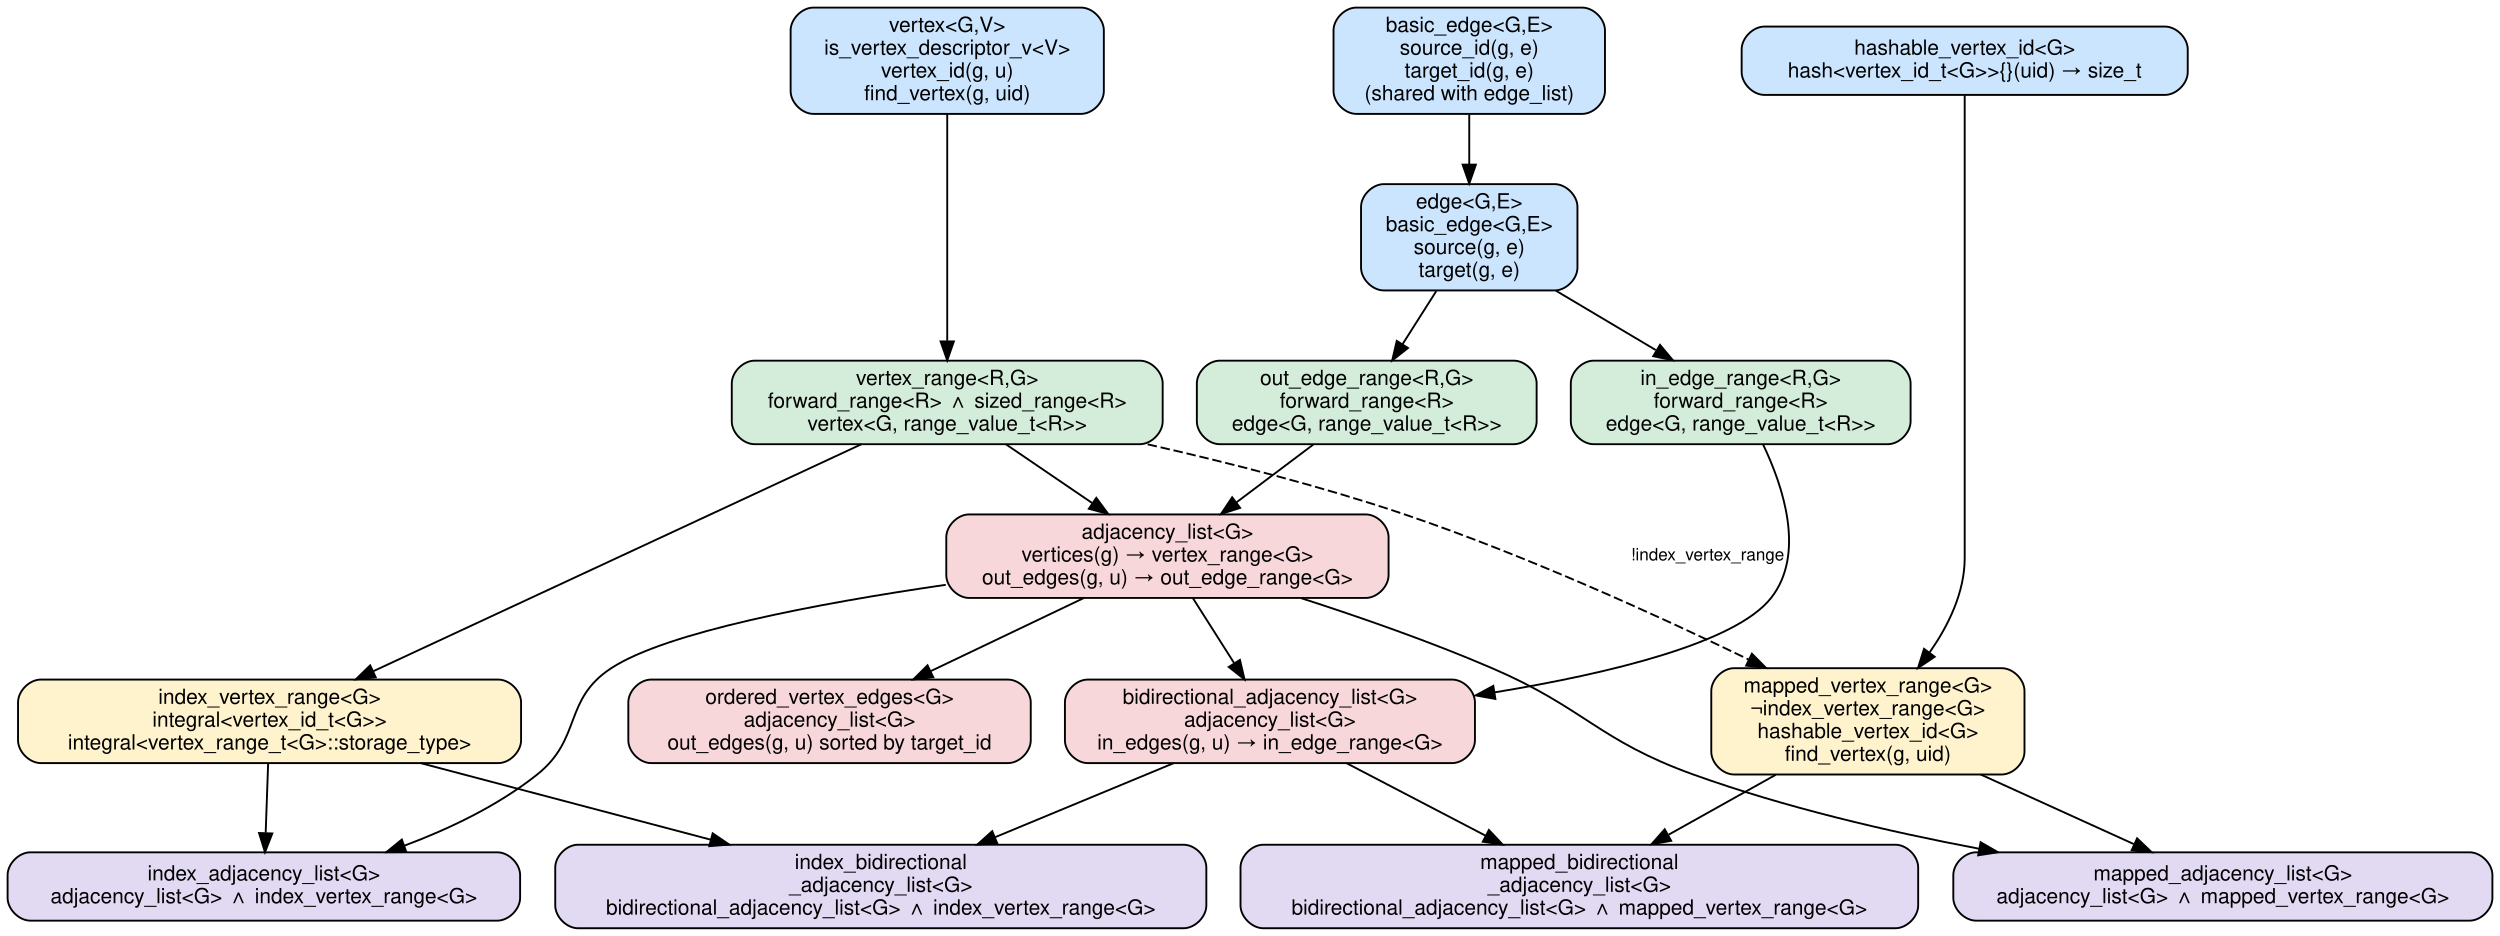
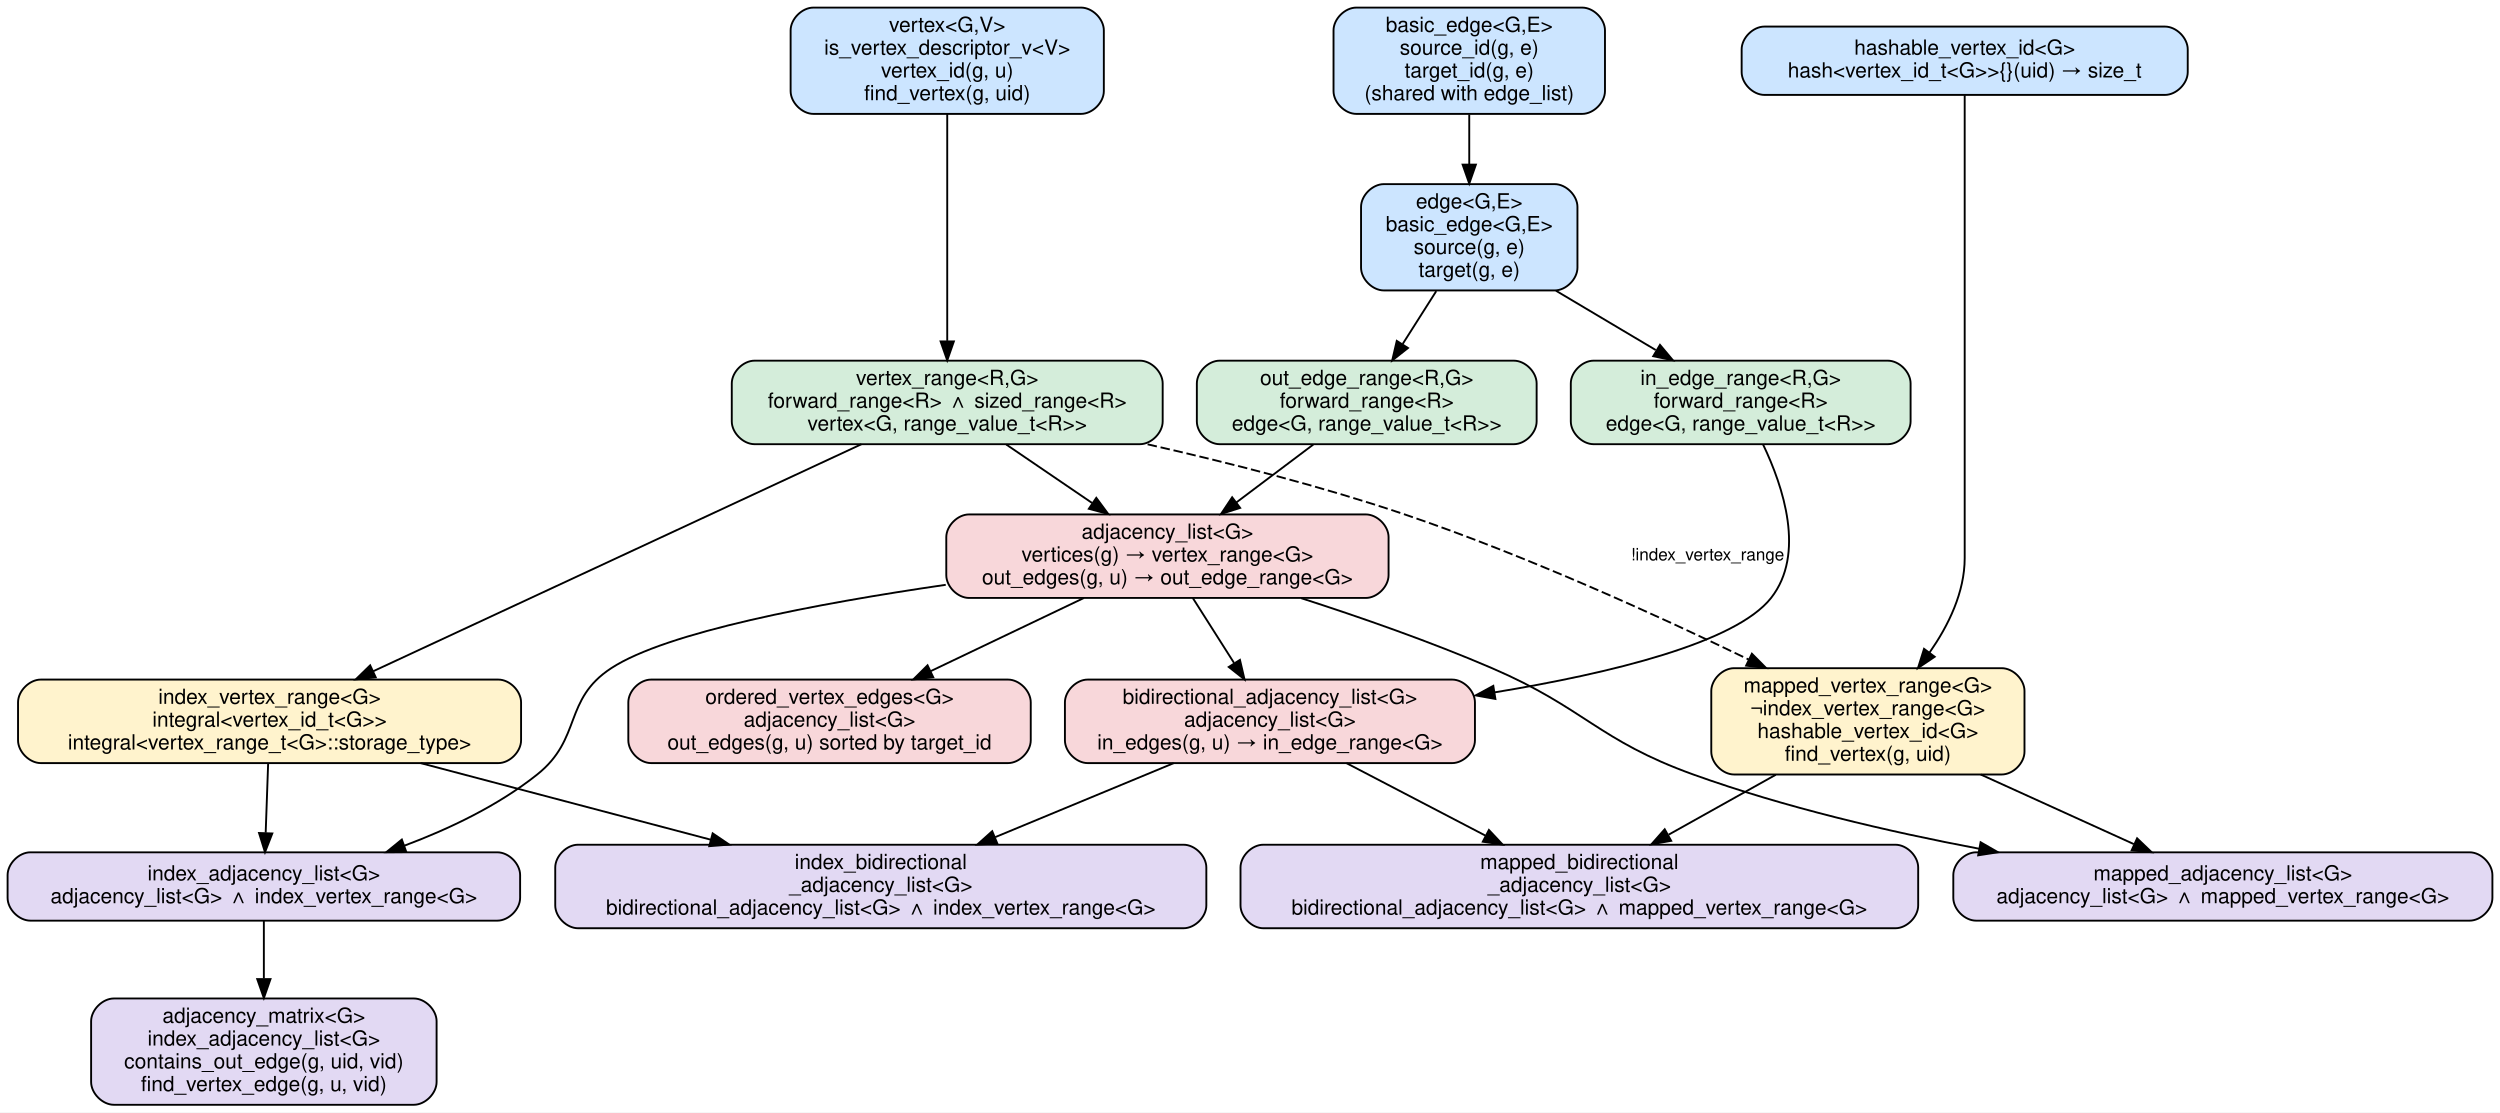
- <svg xmlns="http://www.w3.org/2000/svg" width="1317pt" height="493pt" viewBox="0.00 0.00 1317.00 493.00">
-   <g id="graph0" class="graph" transform="scale(1 1) rotate(0) translate(4 489)">
-     <polygon fill="white" stroke="transparent" points="-4,4 -4,-489 1313,-489 1313,4 -4,4" />
+ <svg xmlns="http://www.w3.org/2000/svg" width="1317pt" height="586pt" viewBox="0.00 0.00 1317.00 586.00">
+   <g id="graph0" class="graph" transform="scale(1 1) rotate(0) translate(4 582)">
+     <polygon fill="white" stroke="transparent" points="-4,4 -4,-582 1313,-582 1313,4 -4,4" />
    <g id="node1" class="node">
-       <path fill="#cce5ff" stroke="black" d="M829.5,-485C829.5,-485 710.5,-485 710.5,-485 704.5,-485 698.5,-479 698.5,-473 698.5,-473 698.5,-441 698.5,-441 698.5,-435 704.5,-429 710.5,-429 710.5,-429 829.5,-429 829.5,-429 835.5,-429 841.5,-435 841.5,-441 841.5,-441 841.5,-473 841.5,-473 841.5,-479 835.5,-485 829.5,-485" />
-       <text text-anchor="middle" x="770" y="-472.2" font-family="Helvetica,sans-Serif" font-size="11.00">basic_edge&lt;G,E&gt;</text>
-       <text text-anchor="middle" x="770" y="-460.2" font-family="Helvetica,sans-Serif" font-size="11.00">source_id(g, e)</text>
-       <text text-anchor="middle" x="770" y="-448.2" font-family="Helvetica,sans-Serif" font-size="11.00">target_id(g, e)</text>
-       <text text-anchor="middle" x="770" y="-436.2" font-family="Helvetica,sans-Serif" font-size="11.00">(shared with edge_list)</text>
+       <path fill="#cce5ff" stroke="black" d="M829.5,-578C829.5,-578 710.5,-578 710.5,-578 704.5,-578 698.5,-572 698.5,-566 698.5,-566 698.5,-534 698.5,-534 698.5,-528 704.5,-522 710.5,-522 710.5,-522 829.5,-522 829.5,-522 835.5,-522 841.5,-528 841.5,-534 841.5,-534 841.5,-566 841.5,-566 841.5,-572 835.5,-578 829.5,-578" />
+       <text text-anchor="middle" x="770" y="-565.2" font-family="Helvetica,sans-Serif" font-size="11.00">basic_edge&lt;G,E&gt;</text>
+       <text text-anchor="middle" x="770" y="-553.2" font-family="Helvetica,sans-Serif" font-size="11.00">source_id(g, e)</text>
+       <text text-anchor="middle" x="770" y="-541.2" font-family="Helvetica,sans-Serif" font-size="11.00">target_id(g, e)</text>
+       <text text-anchor="middle" x="770" y="-529.2" font-family="Helvetica,sans-Serif" font-size="11.00">(shared with edge_list)</text>
    </g>
    <g id="node2" class="node">
-       <path fill="#cce5ff" stroke="black" d="M815,-392C815,-392 725,-392 725,-392 719,-392 713,-386 713,-380 713,-380 713,-348 713,-348 713,-342 719,-336 725,-336 725,-336 815,-336 815,-336 821,-336 827,-342 827,-348 827,-348 827,-380 827,-380 827,-386 821,-392 815,-392" />
-       <text text-anchor="middle" x="770" y="-379.2" font-family="Helvetica,sans-Serif" font-size="11.00">edge&lt;G,E&gt;</text>
-       <text text-anchor="middle" x="770" y="-367.2" font-family="Helvetica,sans-Serif" font-size="11.00">basic_edge&lt;G,E&gt;</text>
-       <text text-anchor="middle" x="770" y="-355.2" font-family="Helvetica,sans-Serif" font-size="11.00">source(g, e)</text>
-       <text text-anchor="middle" x="770" y="-343.2" font-family="Helvetica,sans-Serif" font-size="11.00">target(g, e)</text>
+       <path fill="#cce5ff" stroke="black" d="M815,-485C815,-485 725,-485 725,-485 719,-485 713,-479 713,-473 713,-473 713,-441 713,-441 713,-435 719,-429 725,-429 725,-429 815,-429 815,-429 821,-429 827,-435 827,-441 827,-441 827,-473 827,-473 827,-479 821,-485 815,-485" />
+       <text text-anchor="middle" x="770" y="-472.2" font-family="Helvetica,sans-Serif" font-size="11.00">edge&lt;G,E&gt;</text>
+       <text text-anchor="middle" x="770" y="-460.2" font-family="Helvetica,sans-Serif" font-size="11.00">basic_edge&lt;G,E&gt;</text>
+       <text text-anchor="middle" x="770" y="-448.2" font-family="Helvetica,sans-Serif" font-size="11.00">source(g, e)</text>
+       <text text-anchor="middle" x="770" y="-436.2" font-family="Helvetica,sans-Serif" font-size="11.00">target(g, e)</text>
    </g>
    <g id="edge1" class="edge">
-       <path fill="none" stroke="black" d="M770,-428.7C770,-420.42 770,-411.18 770,-402.36" />
-       <polygon fill="black" stroke="black" points="773.5,-402.28 770,-392.28 766.5,-402.28 773.5,-402.28" />
+       <path fill="none" stroke="black" d="M770,-521.7C770,-513.42 770,-504.18 770,-495.36" />
+       <polygon fill="black" stroke="black" points="773.5,-495.28 770,-485.28 766.5,-495.28 773.5,-495.28" />
    </g>
    <g id="node5" class="node">
-       <path fill="#d4edda" stroke="black" d="M793.5,-299C793.5,-299 638.5,-299 638.5,-299 632.5,-299 626.5,-293 626.5,-287 626.5,-287 626.5,-267 626.5,-267 626.5,-261 632.5,-255 638.5,-255 638.5,-255 793.5,-255 793.5,-255 799.5,-255 805.5,-261 805.5,-267 805.5,-267 805.5,-287 805.5,-287 805.5,-293 799.5,-299 793.5,-299" />
-       <text text-anchor="middle" x="716" y="-286.2" font-family="Helvetica,sans-Serif" font-size="11.00">out_edge_range&lt;R,G&gt;</text>
-       <text text-anchor="middle" x="716" y="-274.2" font-family="Helvetica,sans-Serif" font-size="11.00">forward_range&lt;R&gt;</text>
-       <text text-anchor="middle" x="716" y="-262.2" font-family="Helvetica,sans-Serif" font-size="11.00">edge&lt;G, range_value_t&lt;R&gt;&gt;</text>
+       <path fill="#d4edda" stroke="black" d="M793.5,-392C793.5,-392 638.5,-392 638.5,-392 632.5,-392 626.5,-386 626.5,-380 626.5,-380 626.5,-360 626.5,-360 626.5,-354 632.5,-348 638.5,-348 638.5,-348 793.5,-348 793.5,-348 799.5,-348 805.5,-354 805.5,-360 805.5,-360 805.5,-380 805.5,-380 805.5,-386 799.5,-392 793.5,-392" />
+       <text text-anchor="middle" x="716" y="-379.2" font-family="Helvetica,sans-Serif" font-size="11.00">out_edge_range&lt;R,G&gt;</text>
+       <text text-anchor="middle" x="716" y="-367.2" font-family="Helvetica,sans-Serif" font-size="11.00">forward_range&lt;R&gt;</text>
+       <text text-anchor="middle" x="716" y="-355.2" font-family="Helvetica,sans-Serif" font-size="11.00">edge&lt;G, range_value_t&lt;R&gt;&gt;</text>
    </g>
    <g id="edge2" class="edge">
-       <path fill="none" stroke="black" d="M752.62,-335.64C746.97,-326.76 740.69,-316.86 734.94,-307.81" />
-       <polygon fill="black" stroke="black" points="737.73,-305.67 729.41,-299.11 731.82,-309.43 737.73,-305.67" />
+       <path fill="none" stroke="black" d="M752.62,-428.64C746.97,-419.76 740.69,-409.86 734.94,-400.81" />
+       <polygon fill="black" stroke="black" points="737.73,-398.67 729.41,-392.11 731.82,-402.43 737.73,-398.67" />
    </g>
    <g id="node6" class="node">
-       <path fill="#d4edda" stroke="black" d="M990.5,-299C990.5,-299 835.5,-299 835.5,-299 829.5,-299 823.5,-293 823.5,-287 823.5,-287 823.5,-267 823.5,-267 823.5,-261 829.5,-255 835.5,-255 835.5,-255 990.5,-255 990.5,-255 996.5,-255 1002.5,-261 1002.5,-267 1002.5,-267 1002.5,-287 1002.5,-287 1002.5,-293 996.5,-299 990.5,-299" />
-       <text text-anchor="middle" x="913" y="-286.2" font-family="Helvetica,sans-Serif" font-size="11.00">in_edge_range&lt;R,G&gt;</text>
-       <text text-anchor="middle" x="913" y="-274.2" font-family="Helvetica,sans-Serif" font-size="11.00">forward_range&lt;R&gt;</text>
-       <text text-anchor="middle" x="913" y="-262.2" font-family="Helvetica,sans-Serif" font-size="11.00">edge&lt;G, range_value_t&lt;R&gt;&gt;</text>
+       <path fill="#d4edda" stroke="black" d="M990.5,-392C990.5,-392 835.5,-392 835.5,-392 829.5,-392 823.5,-386 823.5,-380 823.5,-380 823.5,-360 823.5,-360 823.5,-354 829.5,-348 835.5,-348 835.5,-348 990.5,-348 990.5,-348 996.5,-348 1002.5,-354 1002.5,-360 1002.5,-360 1002.5,-380 1002.5,-380 1002.5,-386 996.5,-392 990.5,-392" />
+       <text text-anchor="middle" x="913" y="-379.2" font-family="Helvetica,sans-Serif" font-size="11.00">in_edge_range&lt;R,G&gt;</text>
+       <text text-anchor="middle" x="913" y="-367.2" font-family="Helvetica,sans-Serif" font-size="11.00">forward_range&lt;R&gt;</text>
+       <text text-anchor="middle" x="913" y="-355.2" font-family="Helvetica,sans-Serif" font-size="11.00">edge&lt;G, range_value_t&lt;R&gt;&gt;</text>
    </g>
    <g id="edge3" class="edge">
-       <path fill="none" stroke="black" d="M815.64,-335.87C832.47,-325.87 851.5,-314.55 868.25,-304.6" />
-       <polygon fill="black" stroke="black" points="870.48,-307.34 877.29,-299.22 866.91,-301.33 870.48,-307.34" />
+       <path fill="none" stroke="black" d="M815.64,-428.87C832.47,-418.87 851.5,-407.55 868.25,-397.6" />
+       <polygon fill="black" stroke="black" points="870.48,-400.34 877.29,-392.22 866.91,-394.33 870.48,-400.34" />
    </g>
    <g id="node3" class="node">
-       <path fill="#cce5ff" stroke="black" d="M565.5,-485C565.5,-485 424.5,-485 424.5,-485 418.5,-485 412.5,-479 412.5,-473 412.5,-473 412.5,-441 412.5,-441 412.5,-435 418.5,-429 424.5,-429 424.5,-429 565.5,-429 565.5,-429 571.5,-429 577.5,-435 577.5,-441 577.5,-441 577.5,-473 577.5,-473 577.5,-479 571.5,-485 565.5,-485" />
-       <text text-anchor="middle" x="495" y="-472.2" font-family="Helvetica,sans-Serif" font-size="11.00">vertex&lt;G,V&gt;</text>
-       <text text-anchor="middle" x="495" y="-460.2" font-family="Helvetica,sans-Serif" font-size="11.00">is_vertex_descriptor_v&lt;V&gt;</text>
-       <text text-anchor="middle" x="495" y="-448.2" font-family="Helvetica,sans-Serif" font-size="11.00">vertex_id(g, u)</text>
-       <text text-anchor="middle" x="495" y="-436.2" font-family="Helvetica,sans-Serif" font-size="11.00">find_vertex(g, uid)</text>
+       <path fill="#cce5ff" stroke="black" d="M565.5,-578C565.5,-578 424.5,-578 424.5,-578 418.5,-578 412.5,-572 412.5,-566 412.5,-566 412.5,-534 412.5,-534 412.5,-528 418.5,-522 424.5,-522 424.5,-522 565.5,-522 565.5,-522 571.5,-522 577.5,-528 577.5,-534 577.5,-534 577.5,-566 577.5,-566 577.5,-572 571.5,-578 565.5,-578" />
+       <text text-anchor="middle" x="495" y="-565.2" font-family="Helvetica,sans-Serif" font-size="11.00">vertex&lt;G,V&gt;</text>
+       <text text-anchor="middle" x="495" y="-553.2" font-family="Helvetica,sans-Serif" font-size="11.00">is_vertex_descriptor_v&lt;V&gt;</text>
+       <text text-anchor="middle" x="495" y="-541.2" font-family="Helvetica,sans-Serif" font-size="11.00">vertex_id(g, u)</text>
+       <text text-anchor="middle" x="495" y="-529.2" font-family="Helvetica,sans-Serif" font-size="11.00">find_vertex(g, uid)</text>
    </g>
    <g id="node7" class="node">
-       <path fill="#d4edda" stroke="black" d="M596.5,-299C596.5,-299 393.5,-299 393.5,-299 387.5,-299 381.5,-293 381.5,-287 381.5,-287 381.5,-267 381.5,-267 381.5,-261 387.5,-255 393.5,-255 393.5,-255 596.5,-255 596.5,-255 602.5,-255 608.5,-261 608.5,-267 608.5,-267 608.5,-287 608.5,-287 608.5,-293 602.5,-299 596.5,-299" />
-       <text text-anchor="middle" x="495" y="-286.2" font-family="Helvetica,sans-Serif" font-size="11.00">vertex_range&lt;R,G&gt;</text>
-       <text text-anchor="middle" x="495" y="-274.2" font-family="Helvetica,sans-Serif" font-size="11.00">forward_range&lt;R&gt; ∧ sized_range&lt;R&gt;</text>
-       <text text-anchor="middle" x="495" y="-262.2" font-family="Helvetica,sans-Serif" font-size="11.00">vertex&lt;G, range_value_t&lt;R&gt;&gt;</text>
+       <path fill="#d4edda" stroke="black" d="M596.5,-392C596.5,-392 393.5,-392 393.5,-392 387.5,-392 381.5,-386 381.5,-380 381.5,-380 381.5,-360 381.5,-360 381.5,-354 387.5,-348 393.5,-348 393.5,-348 596.5,-348 596.5,-348 602.5,-348 608.5,-354 608.5,-360 608.5,-360 608.5,-380 608.5,-380 608.5,-386 602.5,-392 596.5,-392" />
+       <text text-anchor="middle" x="495" y="-379.2" font-family="Helvetica,sans-Serif" font-size="11.00">vertex_range&lt;R,G&gt;</text>
+       <text text-anchor="middle" x="495" y="-367.2" font-family="Helvetica,sans-Serif" font-size="11.00">forward_range&lt;R&gt; ∧ sized_range&lt;R&gt;</text>
+       <text text-anchor="middle" x="495" y="-355.2" font-family="Helvetica,sans-Serif" font-size="11.00">vertex&lt;G, range_value_t&lt;R&gt;&gt;</text>
    </g>
    <g id="edge4" class="edge">
-       <path fill="none" stroke="black" d="M495,-428.97C495,-396.85 495,-343.35 495,-309.42" />
-       <polygon fill="black" stroke="black" points="498.5,-309.14 495,-299.14 491.5,-309.14 498.5,-309.14" />
+       <path fill="none" stroke="black" d="M495,-521.97C495,-489.85 495,-436.35 495,-402.42" />
+       <polygon fill="black" stroke="black" points="498.5,-402.14 495,-392.14 491.5,-402.14 498.5,-402.14" />
    </g>
    <g id="node4" class="node">
-       <path fill="#cce5ff" stroke="black" d="M1136.5,-475C1136.5,-475 925.5,-475 925.5,-475 919.5,-475 913.5,-469 913.5,-463 913.5,-463 913.5,-451 913.5,-451 913.5,-445 919.5,-439 925.5,-439 925.5,-439 1136.5,-439 1136.5,-439 1142.5,-439 1148.5,-445 1148.5,-451 1148.5,-451 1148.5,-463 1148.5,-463 1148.5,-469 1142.5,-475 1136.5,-475" />
-       <text text-anchor="middle" x="1031" y="-460.2" font-family="Helvetica,sans-Serif" font-size="11.00">hashable_vertex_id&lt;G&gt;</text>
-       <text text-anchor="middle" x="1031" y="-448.2" font-family="Helvetica,sans-Serif" font-size="11.00">hash&lt;vertex_id_t&lt;G&gt;&gt;{}(uid) → size_t</text>
+       <path fill="#cce5ff" stroke="black" d="M1136.5,-568C1136.5,-568 925.5,-568 925.5,-568 919.5,-568 913.5,-562 913.5,-556 913.5,-556 913.5,-544 913.5,-544 913.5,-538 919.5,-532 925.5,-532 925.5,-532 1136.5,-532 1136.5,-532 1142.5,-532 1148.5,-538 1148.5,-544 1148.5,-544 1148.5,-556 1148.5,-556 1148.5,-562 1142.5,-568 1136.5,-568" />
+       <text text-anchor="middle" x="1031" y="-553.2" font-family="Helvetica,sans-Serif" font-size="11.00">hashable_vertex_id&lt;G&gt;</text>
+       <text text-anchor="middle" x="1031" y="-541.2" font-family="Helvetica,sans-Serif" font-size="11.00">hash&lt;vertex_id_t&lt;G&gt;&gt;{}(uid) → size_t</text>
    </g>
    <g id="node9" class="node">
-       <path fill="#fff3cd" stroke="black" d="M1050.5,-137C1050.5,-137 909.5,-137 909.5,-137 903.5,-137 897.5,-131 897.5,-125 897.5,-125 897.5,-93 897.5,-93 897.5,-87 903.5,-81 909.5,-81 909.5,-81 1050.5,-81 1050.5,-81 1056.5,-81 1062.5,-87 1062.5,-93 1062.5,-93 1062.5,-125 1062.5,-125 1062.5,-131 1056.5,-137 1050.5,-137" />
-       <text text-anchor="middle" x="980" y="-124.2" font-family="Helvetica,sans-Serif" font-size="11.00">mapped_vertex_range&lt;G&gt;</text>
-       <text text-anchor="middle" x="980" y="-112.2" font-family="Helvetica,sans-Serif" font-size="11.00">¬index_vertex_range&lt;G&gt;</text>
-       <text text-anchor="middle" x="980" y="-100.2" font-family="Helvetica,sans-Serif" font-size="11.00">hashable_vertex_id&lt;G&gt;</text>
-       <text text-anchor="middle" x="980" y="-88.2" font-family="Helvetica,sans-Serif" font-size="11.00">find_vertex(g, uid)</text>
+       <path fill="#fff3cd" stroke="black" d="M1050.5,-230C1050.5,-230 909.5,-230 909.5,-230 903.5,-230 897.5,-224 897.5,-218 897.5,-218 897.5,-186 897.5,-186 897.5,-180 903.5,-174 909.5,-174 909.5,-174 1050.5,-174 1050.5,-174 1056.5,-174 1062.5,-180 1062.5,-186 1062.5,-186 1062.5,-218 1062.5,-218 1062.5,-224 1056.5,-230 1050.5,-230" />
+       <text text-anchor="middle" x="980" y="-217.2" font-family="Helvetica,sans-Serif" font-size="11.00">mapped_vertex_range&lt;G&gt;</text>
+       <text text-anchor="middle" x="980" y="-205.2" font-family="Helvetica,sans-Serif" font-size="11.00">¬index_vertex_range&lt;G&gt;</text>
+       <text text-anchor="middle" x="980" y="-193.2" font-family="Helvetica,sans-Serif" font-size="11.00">hashable_vertex_id&lt;G&gt;</text>
+       <text text-anchor="middle" x="980" y="-181.2" font-family="Helvetica,sans-Serif" font-size="11.00">find_vertex(g, uid)</text>
    </g>
    <g id="edge7" class="edge">
-       <path fill="none" stroke="black" d="M1031,-438.89C1031,-420.6 1031,-390.75 1031,-365 1031,-365 1031,-365 1031,-195 1031,-177.02 1022.5,-159.55 1012.45,-145.18" />
-       <polygon fill="black" stroke="black" points="1015.19,-143.01 1006.4,-137.09 1009.58,-147.2 1015.19,-143.01" />
+       <path fill="none" stroke="black" d="M1031,-531.89C1031,-513.6 1031,-483.75 1031,-458 1031,-458 1031,-458 1031,-288 1031,-270.02 1022.5,-252.55 1012.45,-238.18" />
+       <polygon fill="black" stroke="black" points="1015.19,-236.01 1006.4,-230.09 1009.58,-240.2 1015.19,-236.01" />
    </g>
    <g id="node10" class="node">
-       <path fill="#f8d7da" stroke="black" d="M715.5,-218C715.5,-218 506.5,-218 506.5,-218 500.5,-218 494.5,-212 494.5,-206 494.5,-206 494.5,-186 494.5,-186 494.5,-180 500.5,-174 506.5,-174 506.5,-174 715.5,-174 715.5,-174 721.5,-174 727.5,-180 727.5,-186 727.5,-186 727.5,-206 727.5,-206 727.5,-212 721.5,-218 715.5,-218" />
-       <text text-anchor="middle" x="611" y="-205.2" font-family="Helvetica,sans-Serif" font-size="11.00">adjacency_list&lt;G&gt;</text>
-       <text text-anchor="middle" x="611" y="-193.2" font-family="Helvetica,sans-Serif" font-size="11.00">vertices(g) → vertex_range&lt;G&gt;</text>
-       <text text-anchor="middle" x="611" y="-181.2" font-family="Helvetica,sans-Serif" font-size="11.00">out_edges(g, u) → out_edge_range&lt;G&gt;</text>
+       <path fill="#f8d7da" stroke="black" d="M715.5,-311C715.5,-311 506.5,-311 506.5,-311 500.5,-311 494.5,-305 494.5,-299 494.5,-299 494.5,-279 494.5,-279 494.5,-273 500.5,-267 506.5,-267 506.5,-267 715.5,-267 715.5,-267 721.5,-267 727.5,-273 727.5,-279 727.5,-279 727.5,-299 727.5,-299 727.5,-305 721.5,-311 715.5,-311" />
+       <text text-anchor="middle" x="611" y="-298.2" font-family="Helvetica,sans-Serif" font-size="11.00">adjacency_list&lt;G&gt;</text>
+       <text text-anchor="middle" x="611" y="-286.2" font-family="Helvetica,sans-Serif" font-size="11.00">vertices(g) → vertex_range&lt;G&gt;</text>
+       <text text-anchor="middle" x="611" y="-274.2" font-family="Helvetica,sans-Serif" font-size="11.00">out_edges(g, u) → out_edge_range&lt;G&gt;</text>
    </g>
    <g id="edge8" class="edge">
-       <path fill="none" stroke="black" d="M687.86,-254.83C675.39,-245.44 660.55,-234.28 647.26,-224.28" />
-       <polygon fill="black" stroke="black" points="649.31,-221.44 639.22,-218.23 645.1,-227.04 649.31,-221.44" />
+       <path fill="none" stroke="black" d="M687.86,-347.83C675.39,-338.44 660.55,-327.28 647.26,-317.28" />
+       <polygon fill="black" stroke="black" points="649.31,-314.44 639.22,-311.23 645.1,-320.04 649.31,-314.44" />
    </g>
    <g id="node12" class="node">
-       <path fill="#f8d7da" stroke="black" d="M761,-131C761,-131 569,-131 569,-131 563,-131 557,-125 557,-119 557,-119 557,-99 557,-99 557,-93 563,-87 569,-87 569,-87 761,-87 761,-87 767,-87 773,-93 773,-99 773,-99 773,-119 773,-119 773,-125 767,-131 761,-131" />
-       <text text-anchor="middle" x="665" y="-118.2" font-family="Helvetica,sans-Serif" font-size="11.00">bidirectional_adjacency_list&lt;G&gt;</text>
-       <text text-anchor="middle" x="665" y="-106.2" font-family="Helvetica,sans-Serif" font-size="11.00">adjacency_list&lt;G&gt;</text>
-       <text text-anchor="middle" x="665" y="-94.2" font-family="Helvetica,sans-Serif" font-size="11.00">in_edges(g, u) → in_edge_range&lt;G&gt;</text>
+       <path fill="#f8d7da" stroke="black" d="M761,-224C761,-224 569,-224 569,-224 563,-224 557,-218 557,-212 557,-212 557,-192 557,-192 557,-186 563,-180 569,-180 569,-180 761,-180 761,-180 767,-180 773,-186 773,-192 773,-192 773,-212 773,-212 773,-218 767,-224 761,-224" />
+       <text text-anchor="middle" x="665" y="-211.2" font-family="Helvetica,sans-Serif" font-size="11.00">bidirectional_adjacency_list&lt;G&gt;</text>
+       <text text-anchor="middle" x="665" y="-199.2" font-family="Helvetica,sans-Serif" font-size="11.00">adjacency_list&lt;G&gt;</text>
+       <text text-anchor="middle" x="665" y="-187.2" font-family="Helvetica,sans-Serif" font-size="11.00">in_edges(g, u) → in_edge_range&lt;G&gt;</text>
    </g>
    <g id="edge12" class="edge">
-       <path fill="none" stroke="black" d="M924.76,-254.9C935.5,-232.47 947.17,-197.11 929,-174 910.39,-150.34 844.71,-134.37 783.52,-124.29" />
-       <polygon fill="black" stroke="black" points="783.78,-120.79 773.35,-122.66 782.67,-127.7 783.78,-120.79" />
+       <path fill="none" stroke="black" d="M924.76,-347.9C935.5,-325.47 947.17,-290.11 929,-267 910.39,-243.34 844.71,-227.37 783.52,-217.29" />
+       <polygon fill="black" stroke="black" points="783.78,-213.79 773.35,-215.66 782.67,-220.7 783.78,-213.79" />
    </g>
    <g id="node8" class="node">
-       <path fill="#fff3cd" stroke="black" d="M258.5,-131C258.5,-131 17.5,-131 17.5,-131 11.5,-131 5.5,-125 5.5,-119 5.5,-119 5.5,-99 5.5,-99 5.5,-93 11.5,-87 17.5,-87 17.5,-87 258.5,-87 258.5,-87 264.5,-87 270.5,-93 270.5,-99 270.5,-99 270.5,-119 270.5,-119 270.5,-125 264.5,-131 258.5,-131" />
-       <text text-anchor="middle" x="138" y="-118.2" font-family="Helvetica,sans-Serif" font-size="11.00">index_vertex_range&lt;G&gt;</text>
-       <text text-anchor="middle" x="138" y="-106.2" font-family="Helvetica,sans-Serif" font-size="11.00">integral&lt;vertex_id_t&lt;G&gt;&gt;</text>
-       <text text-anchor="middle" x="138" y="-94.2" font-family="Helvetica,sans-Serif" font-size="11.00">integral&lt;vertex_range_t&lt;G&gt;::storage_type&gt;</text>
+       <path fill="#fff3cd" stroke="black" d="M258.5,-224C258.5,-224 17.5,-224 17.5,-224 11.5,-224 5.5,-218 5.5,-212 5.5,-212 5.5,-192 5.5,-192 5.5,-186 11.5,-180 17.5,-180 17.5,-180 258.5,-180 258.5,-180 264.5,-180 270.5,-186 270.5,-192 270.5,-192 270.5,-212 270.5,-212 270.5,-218 264.5,-224 258.5,-224" />
+       <text text-anchor="middle" x="138" y="-211.2" font-family="Helvetica,sans-Serif" font-size="11.00">index_vertex_range&lt;G&gt;</text>
+       <text text-anchor="middle" x="138" y="-199.2" font-family="Helvetica,sans-Serif" font-size="11.00">integral&lt;vertex_id_t&lt;G&gt;&gt;</text>
+       <text text-anchor="middle" x="138" y="-187.2" font-family="Helvetica,sans-Serif" font-size="11.00">integral&lt;vertex_range_t&lt;G&gt;::storage_type&gt;</text>
    </g>
    <g id="edge5" class="edge">
-       <path fill="none" stroke="black" d="M449.79,-254.98C384.25,-224.5 263.01,-168.13 192.58,-135.38" />
-       <polygon fill="black" stroke="black" points="193.95,-132.16 183.41,-131.11 191,-138.5 193.95,-132.16" />
+       <path fill="none" stroke="black" d="M449.79,-347.98C384.25,-317.5 263.01,-261.13 192.58,-228.38" />
+       <polygon fill="black" stroke="black" points="193.95,-225.16 183.41,-224.11 191,-231.5 193.95,-225.16" />
    </g>
    <g id="edge6" class="edge">
-       <path fill="none" stroke="black" stroke-dasharray="5,2" d="M600.56,-254.93C643.13,-245.32 692.38,-232.77 736,-218 799.28,-196.58 868.69,-165.02 917.25,-141.54" />
-       <polygon fill="black" stroke="black" points="918.9,-144.63 926.37,-137.11 915.84,-138.33 918.9,-144.63" />
-       <text text-anchor="middle" x="895.5" y="-193.8" font-family="Helvetica,sans-Serif" font-size="9.00">  !index_vertex_range</text>
+       <path fill="none" stroke="black" stroke-dasharray="5,2" d="M600.56,-347.93C643.13,-338.32 692.38,-325.77 736,-311 799.28,-289.58 868.69,-258.02 917.25,-234.54" />
+       <polygon fill="black" stroke="black" points="918.9,-237.63 926.37,-230.11 915.84,-231.33 918.9,-237.63" />
+       <text text-anchor="middle" x="895.5" y="-286.8" font-family="Helvetica,sans-Serif" font-size="9.00">  !index_vertex_range</text>
    </g>
    <g id="edge9" class="edge">
-       <path fill="none" stroke="black" d="M526.09,-254.83C540,-245.35 556.57,-234.07 571.36,-224" />
-       <polygon fill="black" stroke="black" points="573.53,-226.75 579.83,-218.23 569.59,-220.97 573.53,-226.75" />
+       <path fill="none" stroke="black" d="M526.09,-347.83C540,-338.35 556.57,-327.07 571.36,-317" />
+       <polygon fill="black" stroke="black" points="573.53,-319.75 579.83,-311.23 569.59,-313.97 573.53,-319.75" />
    </g>
    <g id="node13" class="node">
-       <path fill="#e2d9f3" stroke="black" d="M258,-40C258,-40 12,-40 12,-40 6,-40 0,-34 0,-28 0,-28 0,-16 0,-16 0,-10 6,-4 12,-4 12,-4 258,-4 258,-4 264,-4 270,-10 270,-16 270,-16 270,-28 270,-28 270,-34 264,-40 258,-40" />
-       <text text-anchor="middle" x="135" y="-25.2" font-family="Helvetica,sans-Serif" font-size="11.00">index_adjacency_list&lt;G&gt;</text>
-       <text text-anchor="middle" x="135" y="-13.2" font-family="Helvetica,sans-Serif" font-size="11.00">adjacency_list&lt;G&gt; ∧ index_vertex_range&lt;G&gt;</text>
+       <path fill="#e2d9f3" stroke="black" d="M258,-133C258,-133 12,-133 12,-133 6,-133 0,-127 0,-121 0,-121 0,-109 0,-109 0,-103 6,-97 12,-97 12,-97 258,-97 258,-97 264,-97 270,-103 270,-109 270,-109 270,-121 270,-121 270,-127 264,-133 258,-133" />
+       <text text-anchor="middle" x="135" y="-118.2" font-family="Helvetica,sans-Serif" font-size="11.00">index_adjacency_list&lt;G&gt;</text>
+       <text text-anchor="middle" x="135" y="-106.2" font-family="Helvetica,sans-Serif" font-size="11.00">adjacency_list&lt;G&gt; ∧ index_vertex_range&lt;G&gt;</text>
    </g>
    <g id="edge14" class="edge">
-       <path fill="none" stroke="black" d="M137.26,-86.99C136.87,-75.92 136.38,-62.22 135.96,-50.34" />
-       <polygon fill="black" stroke="black" points="139.45,-49.93 135.6,-40.06 132.46,-50.18 139.45,-49.93" />
+       <path fill="none" stroke="black" d="M137.26,-179.99C136.87,-168.92 136.38,-155.22 135.96,-143.34" />
+       <polygon fill="black" stroke="black" points="139.45,-142.93 135.6,-133.06 132.46,-143.18 139.45,-142.93" />
+     </g>
+     <g id="node16" class="node">
+       <path fill="#e2d9f3" stroke="black" d="M619.5,-137C619.5,-137 300.5,-137 300.5,-137 294.5,-137 288.5,-131 288.5,-125 288.5,-125 288.5,-105 288.5,-105 288.5,-99 294.5,-93 300.5,-93 300.5,-93 619.5,-93 619.5,-93 625.5,-93 631.5,-99 631.5,-105 631.5,-105 631.5,-125 631.5,-125 631.5,-131 625.5,-137 619.5,-137" />
+       <text text-anchor="middle" x="460" y="-124.2" font-family="Helvetica,sans-Serif" font-size="11.00">index_bidirectional</text>
+       <text text-anchor="middle" x="460" y="-112.2" font-family="Helvetica,sans-Serif" font-size="11.00">_adjacency_list&lt;G&gt;</text>
+       <text text-anchor="middle" x="460" y="-100.2" font-family="Helvetica,sans-Serif" font-size="11.00">bidirectional_adjacency_list&lt;G&gt; ∧ index_vertex_range&lt;G&gt;</text>
+     </g>
+     <g id="edge19" class="edge">
+       <path fill="none" stroke="black" d="M217.6,-179.99C263.94,-167.75 322.5,-152.3 370.45,-139.64" />
+       <polygon fill="black" stroke="black" points="371.43,-143 380.2,-137.06 369.64,-136.23 371.43,-143" />
    </g>
    <g id="node15" class="node">
-       <path fill="#e2d9f3" stroke="black" d="M619.5,-44C619.5,-44 300.5,-44 300.5,-44 294.5,-44 288.5,-38 288.5,-32 288.5,-32 288.5,-12 288.5,-12 288.5,-6 294.5,0 300.5,0 300.5,0 619.5,0 619.5,0 625.5,0 631.5,-6 631.5,-12 631.5,-12 631.5,-32 631.5,-32 631.5,-38 625.5,-44 619.5,-44" />
-       <text text-anchor="middle" x="460" y="-31.2" font-family="Helvetica,sans-Serif" font-size="11.00">index_bidirectional</text>
-       <text text-anchor="middle" x="460" y="-19.2" font-family="Helvetica,sans-Serif" font-size="11.00">_adjacency_list&lt;G&gt;</text>
-       <text text-anchor="middle" x="460" y="-7.2" font-family="Helvetica,sans-Serif" font-size="11.00">bidirectional_adjacency_list&lt;G&gt; ∧ index_vertex_range&lt;G&gt;</text>
+       <path fill="#e2d9f3" stroke="black" d="M1297,-133C1297,-133 1037,-133 1037,-133 1031,-133 1025,-127 1025,-121 1025,-121 1025,-109 1025,-109 1025,-103 1031,-97 1037,-97 1037,-97 1297,-97 1297,-97 1303,-97 1309,-103 1309,-109 1309,-109 1309,-121 1309,-121 1309,-127 1303,-133 1297,-133" />
+       <text text-anchor="middle" x="1167" y="-118.2" font-family="Helvetica,sans-Serif" font-size="11.00">mapped_adjacency_list&lt;G&gt;</text>
+       <text text-anchor="middle" x="1167" y="-106.2" font-family="Helvetica,sans-Serif" font-size="11.00">adjacency_list&lt;G&gt; ∧ mapped_vertex_range&lt;G&gt;</text>
+     </g>
+     <g id="edge17" class="edge">
+       <path fill="none" stroke="black" d="M1039.42,-173.99C1065.48,-162.14 1095.63,-148.44 1120.08,-137.33" />
+       <polygon fill="black" stroke="black" points="1121.83,-140.38 1129.49,-133.05 1118.93,-134 1121.83,-140.38" />
+     </g>
+     <g id="node17" class="node">
+       <path fill="#e2d9f3" stroke="black" d="M994.5,-137C994.5,-137 661.5,-137 661.5,-137 655.5,-137 649.5,-131 649.5,-125 649.5,-125 649.5,-105 649.5,-105 649.5,-99 655.5,-93 661.5,-93 661.5,-93 994.5,-93 994.5,-93 1000.5,-93 1006.5,-99 1006.5,-105 1006.5,-105 1006.5,-125 1006.5,-125 1006.5,-131 1000.5,-137 994.5,-137" />
+       <text text-anchor="middle" x="828" y="-124.2" font-family="Helvetica,sans-Serif" font-size="11.00">mapped_bidirectional</text>
+       <text text-anchor="middle" x="828" y="-112.2" font-family="Helvetica,sans-Serif" font-size="11.00">_adjacency_list&lt;G&gt;</text>
+       <text text-anchor="middle" x="828" y="-100.2" font-family="Helvetica,sans-Serif" font-size="11.00">bidirectional_adjacency_list&lt;G&gt; ∧ mapped_vertex_range&lt;G&gt;</text>
+     </g>
+     <g id="edge21" class="edge">
+       <path fill="none" stroke="black" d="M931.49,-173.87C913.44,-163.78 892.99,-152.34 875.07,-142.32" />
+       <polygon fill="black" stroke="black" points="876.39,-139.05 865.95,-137.22 872.97,-145.16 876.39,-139.05" />
+     </g>
+     <g id="node11" class="node">
+       <path fill="#f8d7da" stroke="black" d="M527,-224C527,-224 339,-224 339,-224 333,-224 327,-218 327,-212 327,-212 327,-192 327,-192 327,-186 333,-180 339,-180 339,-180 527,-180 527,-180 533,-180 539,-186 539,-192 539,-192 539,-212 539,-212 539,-218 533,-224 527,-224" />
+       <text text-anchor="middle" x="433" y="-211.2" font-family="Helvetica,sans-Serif" font-size="11.00">ordered_vertex_edges&lt;G&gt;</text>
+       <text text-anchor="middle" x="433" y="-199.2" font-family="Helvetica,sans-Serif" font-size="11.00">adjacency_list&lt;G&gt;</text>
+       <text text-anchor="middle" x="433" y="-187.2" font-family="Helvetica,sans-Serif" font-size="11.00">out_edges(g, u) sorted by target_id</text>
+     </g>
+     <g id="edge10" class="edge">
+       <path fill="none" stroke="black" d="M567,-266.99C542.61,-255.34 512.1,-240.77 486.36,-228.48" />
+       <polygon fill="black" stroke="black" points="487.64,-225.21 477.11,-224.06 484.63,-231.53 487.64,-225.21" />
+     </g>
+     <g id="edge11" class="edge">
+       <path fill="none" stroke="black" d="M624.35,-266.99C630.9,-256.67 638.92,-244.06 646.09,-232.77" />
+       <polygon fill="black" stroke="black" points="649.21,-234.38 651.62,-224.06 643.3,-230.63 649.21,-234.38" />
+     </g>
+     <g id="edge13" class="edge">
+       <path fill="none" stroke="black" d="M494.22,-273.93C425.7,-263.95 347.03,-248.97 318,-230 292.61,-213.41 302.72,-192.9 279,-174 258.53,-157.69 232.87,-145.41 208.9,-136.45" />
+       <polygon fill="black" stroke="black" points="210.06,-133.14 199.46,-133.05 207.69,-139.73 210.06,-133.14" />
+     </g>
+     <g id="edge16" class="edge">
+       <path fill="none" stroke="black" d="M681.42,-266.9C712.66,-256.83 749.61,-243.95 782,-230 830.94,-208.93 837.87,-192.04 888,-174 936.01,-156.72 990.63,-143.95 1038.73,-134.86" />
+       <polygon fill="black" stroke="black" points="1039.38,-138.3 1048.57,-133.03 1038.1,-131.41 1039.38,-138.3" />
    </g>
    <g id="edge18" class="edge">
-       <path fill="none" stroke="black" d="M217.6,-86.99C263.94,-74.75 322.5,-59.3 370.45,-46.64" />
-       <polygon fill="black" stroke="black" points="371.43,-50 380.2,-44.06 369.64,-43.23 371.43,-50" />
+       <path fill="none" stroke="black" d="M614.33,-179.99C585.87,-168.19 550.17,-153.39 520.29,-141" />
+       <polygon fill="black" stroke="black" points="521.38,-137.66 510.8,-137.06 518.7,-144.13 521.38,-137.66" />
+     </g>
+     <g id="edge20" class="edge">
+       <path fill="none" stroke="black" d="M705.29,-179.99C727.43,-168.44 755.07,-154.03 778.52,-141.8" />
+       <polygon fill="black" stroke="black" points="780.36,-144.79 787.61,-137.06 777.12,-138.58 780.36,-144.79" />
    </g>
    <g id="node14" class="node">
-       <path fill="#e2d9f3" stroke="black" d="M1297,-40C1297,-40 1037,-40 1037,-40 1031,-40 1025,-34 1025,-28 1025,-28 1025,-16 1025,-16 1025,-10 1031,-4 1037,-4 1037,-4 1297,-4 1297,-4 1303,-4 1309,-10 1309,-16 1309,-16 1309,-28 1309,-28 1309,-34 1303,-40 1297,-40" />
-       <text text-anchor="middle" x="1167" y="-25.2" font-family="Helvetica,sans-Serif" font-size="11.00">mapped_adjacency_list&lt;G&gt;</text>
-       <text text-anchor="middle" x="1167" y="-13.2" font-family="Helvetica,sans-Serif" font-size="11.00">adjacency_list&lt;G&gt; ∧ mapped_vertex_range&lt;G&gt;</text>
-     </g>
-     <g id="edge16" class="edge">
-       <path fill="none" stroke="black" d="M1039.42,-80.99C1065.48,-69.14 1095.63,-55.44 1120.08,-44.33" />
-       <polygon fill="black" stroke="black" points="1121.83,-47.38 1129.49,-40.05 1118.93,-41 1121.83,-47.38" />
-     </g>
-     <g id="node16" class="node">
-       <path fill="#e2d9f3" stroke="black" d="M994.5,-44C994.5,-44 661.5,-44 661.5,-44 655.5,-44 649.5,-38 649.5,-32 649.5,-32 649.5,-12 649.5,-12 649.5,-6 655.5,0 661.5,0 661.5,0 994.5,0 994.5,0 1000.5,0 1006.5,-6 1006.5,-12 1006.5,-12 1006.5,-32 1006.5,-32 1006.5,-38 1000.5,-44 994.5,-44" />
-       <text text-anchor="middle" x="828" y="-31.2" font-family="Helvetica,sans-Serif" font-size="11.00">mapped_bidirectional</text>
-       <text text-anchor="middle" x="828" y="-19.2" font-family="Helvetica,sans-Serif" font-size="11.00">_adjacency_list&lt;G&gt;</text>
-       <text text-anchor="middle" x="828" y="-7.2" font-family="Helvetica,sans-Serif" font-size="11.00">bidirectional_adjacency_list&lt;G&gt; ∧ mapped_vertex_range&lt;G&gt;</text>
-     </g>
-     <g id="edge20" class="edge">
-       <path fill="none" stroke="black" d="M931.49,-80.87C913.44,-70.78 892.99,-59.34 875.07,-49.32" />
-       <polygon fill="black" stroke="black" points="876.39,-46.05 865.95,-44.22 872.97,-52.16 876.39,-46.05" />
-     </g>
-     <g id="node11" class="node">
-       <path fill="#f8d7da" stroke="black" d="M527,-131C527,-131 339,-131 339,-131 333,-131 327,-125 327,-119 327,-119 327,-99 327,-99 327,-93 333,-87 339,-87 339,-87 527,-87 527,-87 533,-87 539,-93 539,-99 539,-99 539,-119 539,-119 539,-125 533,-131 527,-131" />
-       <text text-anchor="middle" x="433" y="-118.2" font-family="Helvetica,sans-Serif" font-size="11.00">ordered_vertex_edges&lt;G&gt;</text>
-       <text text-anchor="middle" x="433" y="-106.2" font-family="Helvetica,sans-Serif" font-size="11.00">adjacency_list&lt;G&gt;</text>
-       <text text-anchor="middle" x="433" y="-94.2" font-family="Helvetica,sans-Serif" font-size="11.00">out_edges(g, u) sorted by target_id</text>
-     </g>
-     <g id="edge10" class="edge">
-       <path fill="none" stroke="black" d="M567,-173.99C542.61,-162.34 512.1,-147.77 486.36,-135.48" />
-       <polygon fill="black" stroke="black" points="487.64,-132.21 477.11,-131.06 484.63,-138.53 487.64,-132.21" />
-     </g>
-     <g id="edge11" class="edge">
-       <path fill="none" stroke="black" d="M624.35,-173.99C630.9,-163.67 638.92,-151.06 646.09,-139.77" />
-       <polygon fill="black" stroke="black" points="649.21,-141.38 651.62,-131.06 643.3,-137.63 649.21,-141.38" />
-     </g>
-     <g id="edge13" class="edge">
-       <path fill="none" stroke="black" d="M494.22,-180.93C425.7,-170.95 347.03,-155.97 318,-137 292.61,-120.41 302.72,-99.9 279,-81 258.53,-64.69 232.87,-52.41 208.9,-43.45" />
-       <polygon fill="black" stroke="black" points="210.06,-40.14 199.46,-40.05 207.69,-46.73 210.06,-40.14" />
+       <path fill="#e2d9f3" stroke="black" d="M214,-56C214,-56 56,-56 56,-56 50,-56 44,-50 44,-44 44,-44 44,-12 44,-12 44,-6 50,0 56,0 56,0 214,0 214,0 220,0 226,-6 226,-12 226,-12 226,-44 226,-44 226,-50 220,-56 214,-56" />
+       <text text-anchor="middle" x="135" y="-43.2" font-family="Helvetica,sans-Serif" font-size="11.00">adjacency_matrix&lt;G&gt;</text>
+       <text text-anchor="middle" x="135" y="-31.2" font-family="Helvetica,sans-Serif" font-size="11.00">index_adjacency_list&lt;G&gt;</text>
+       <text text-anchor="middle" x="135" y="-19.2" font-family="Helvetica,sans-Serif" font-size="11.00">contains_out_edge(g, uid, vid)</text>
+       <text text-anchor="middle" x="135" y="-7.2" font-family="Helvetica,sans-Serif" font-size="11.00">find_vertex_edge(g, u, vid)</text>
    </g>
    <g id="edge15" class="edge">
-       <path fill="none" stroke="black" d="M681.42,-173.9C712.66,-163.83 749.61,-150.95 782,-137 830.94,-115.93 837.87,-99.04 888,-81 936.01,-63.72 990.63,-50.95 1038.73,-41.86" />
-       <polygon fill="black" stroke="black" points="1039.38,-45.3 1048.57,-40.03 1038.1,-38.41 1039.38,-45.3" />
-     </g>
-     <g id="edge17" class="edge">
-       <path fill="none" stroke="black" d="M614.33,-86.99C585.87,-75.19 550.17,-60.39 520.29,-48" />
-       <polygon fill="black" stroke="black" points="521.38,-44.66 510.8,-44.06 518.7,-51.13 521.38,-44.66" />
-     </g>
-     <g id="edge19" class="edge">
-       <path fill="none" stroke="black" d="M705.29,-86.99C727.43,-75.44 755.07,-61.03 778.52,-48.8" />
-       <polygon fill="black" stroke="black" points="780.36,-51.79 787.61,-44.06 777.12,-45.58 780.36,-51.79" />
+       <path fill="none" stroke="black" d="M135,-96.8C135,-88.07 135,-77.1 135,-66.54" />
+       <polygon fill="black" stroke="black" points="138.5,-66.22 135,-56.22 131.5,-66.22 138.5,-66.22" />
    </g>
  </g>
</svg>
